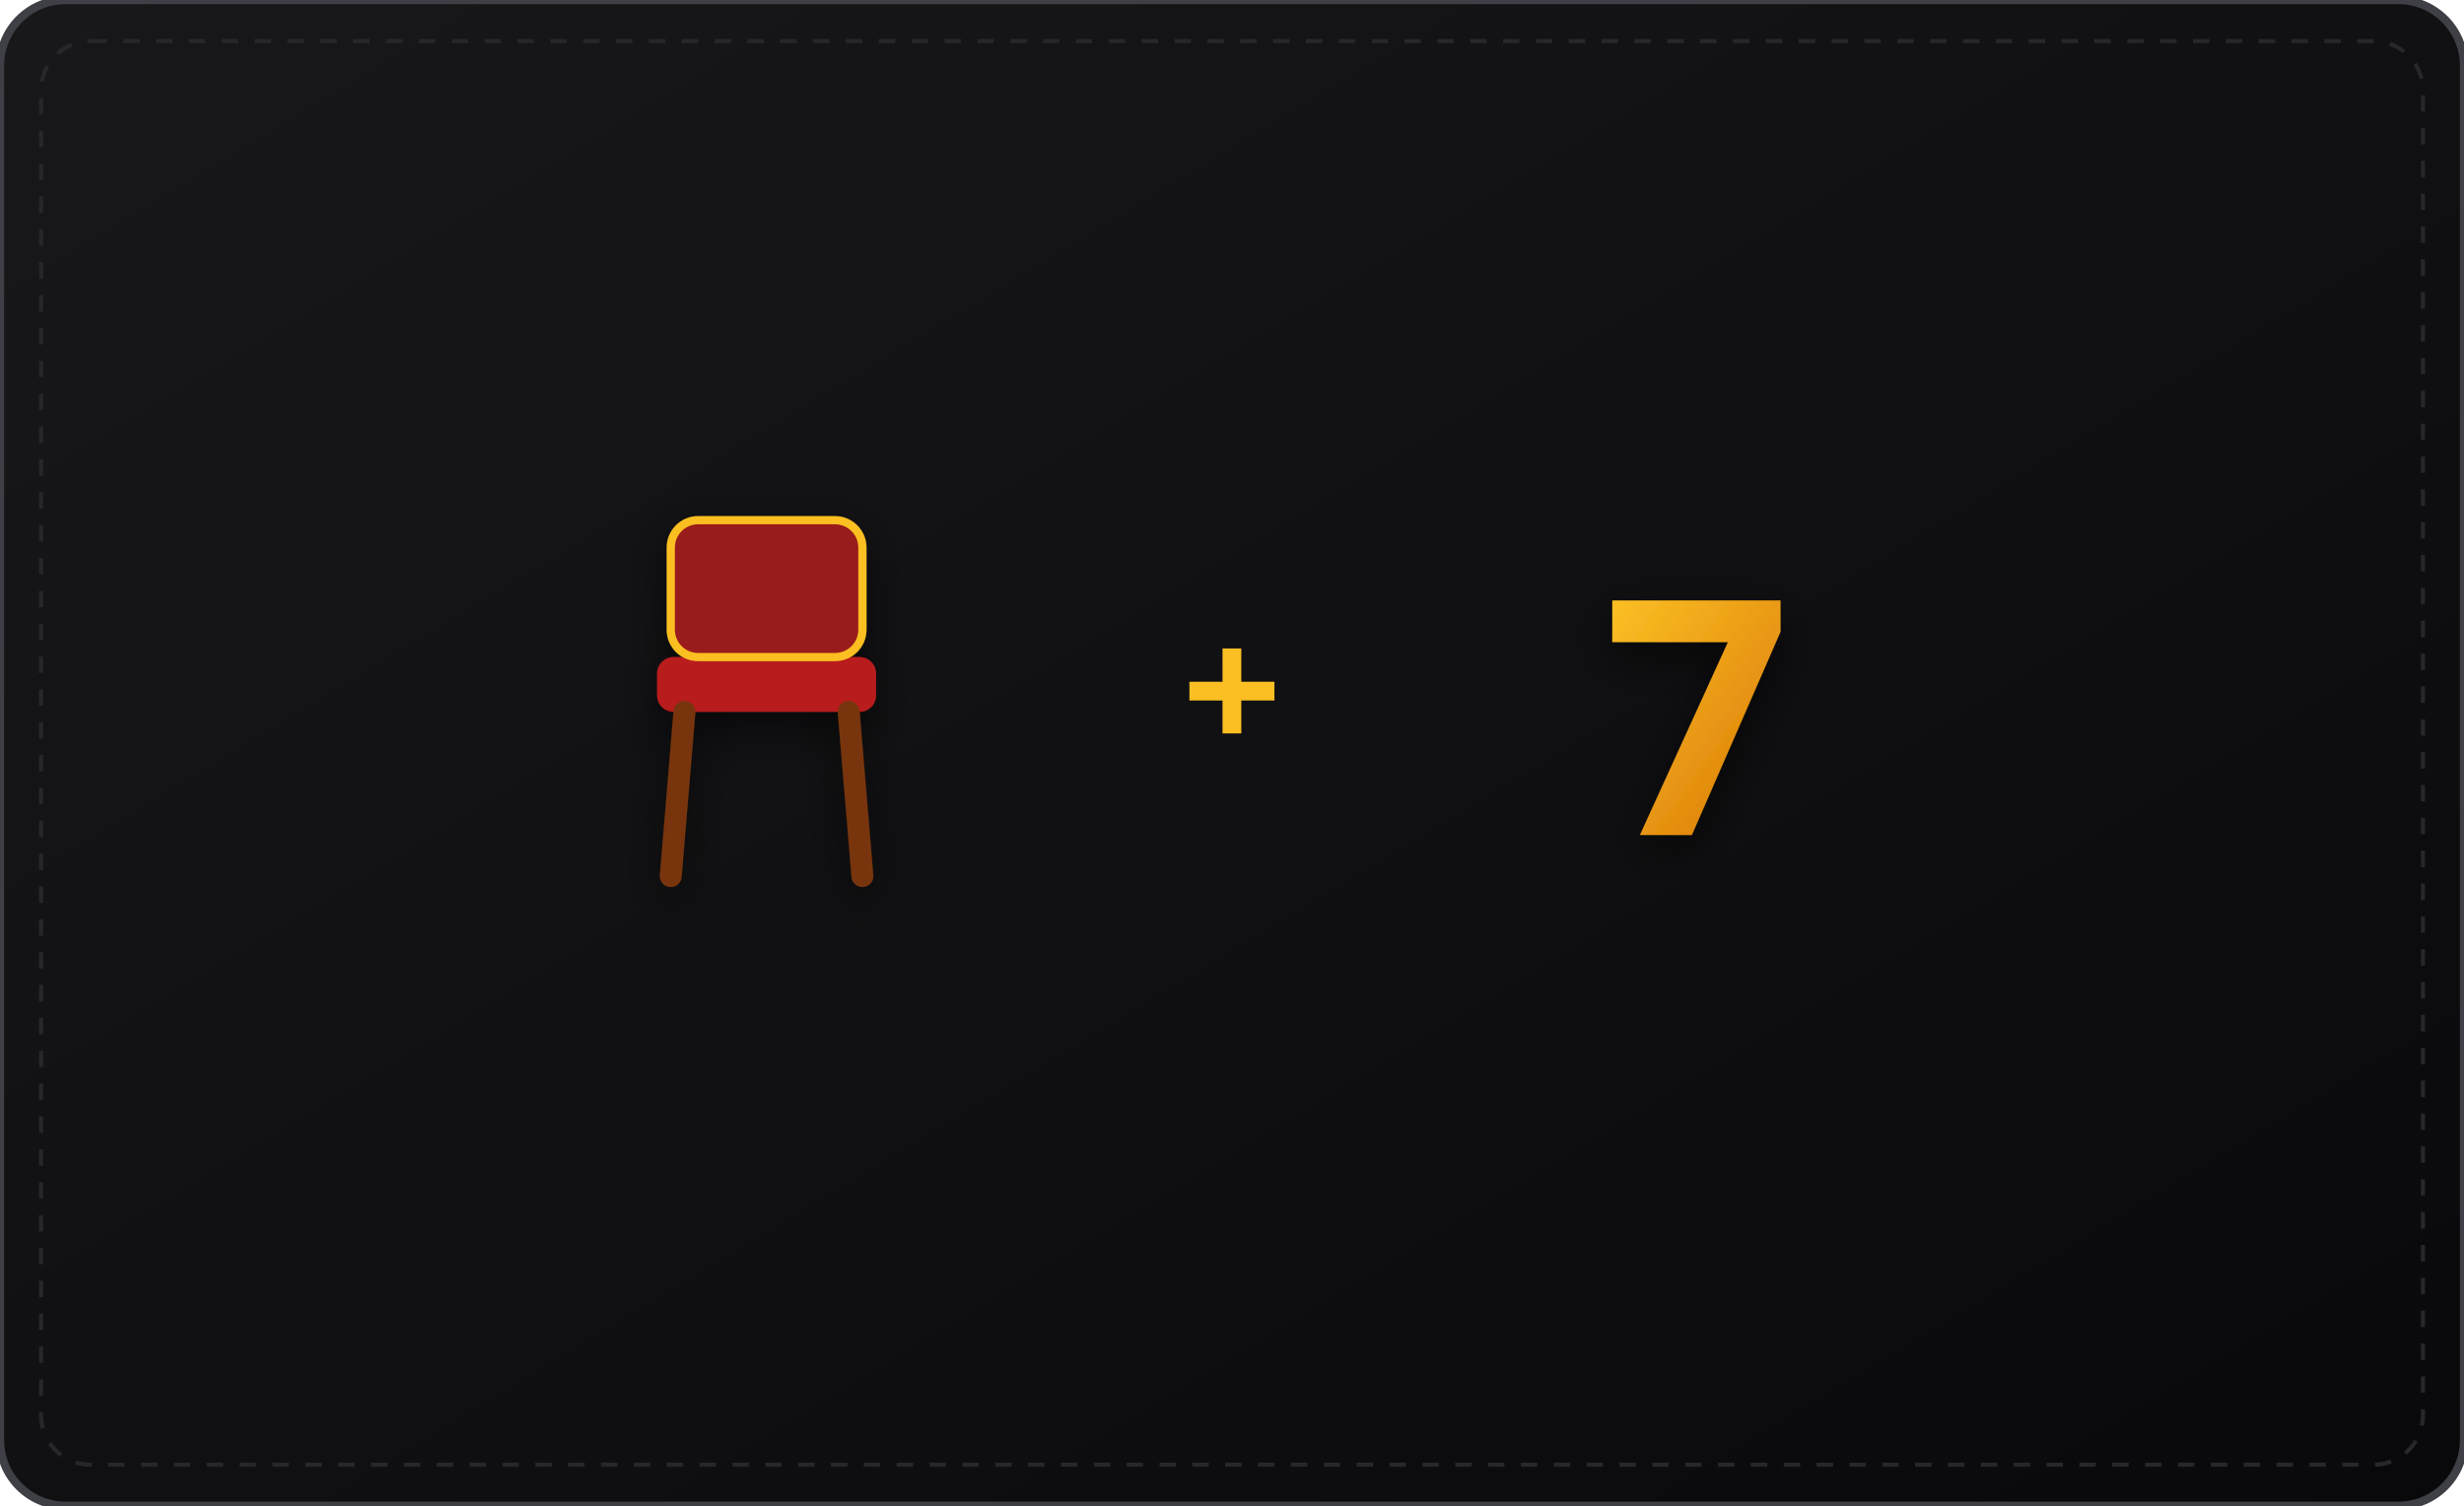
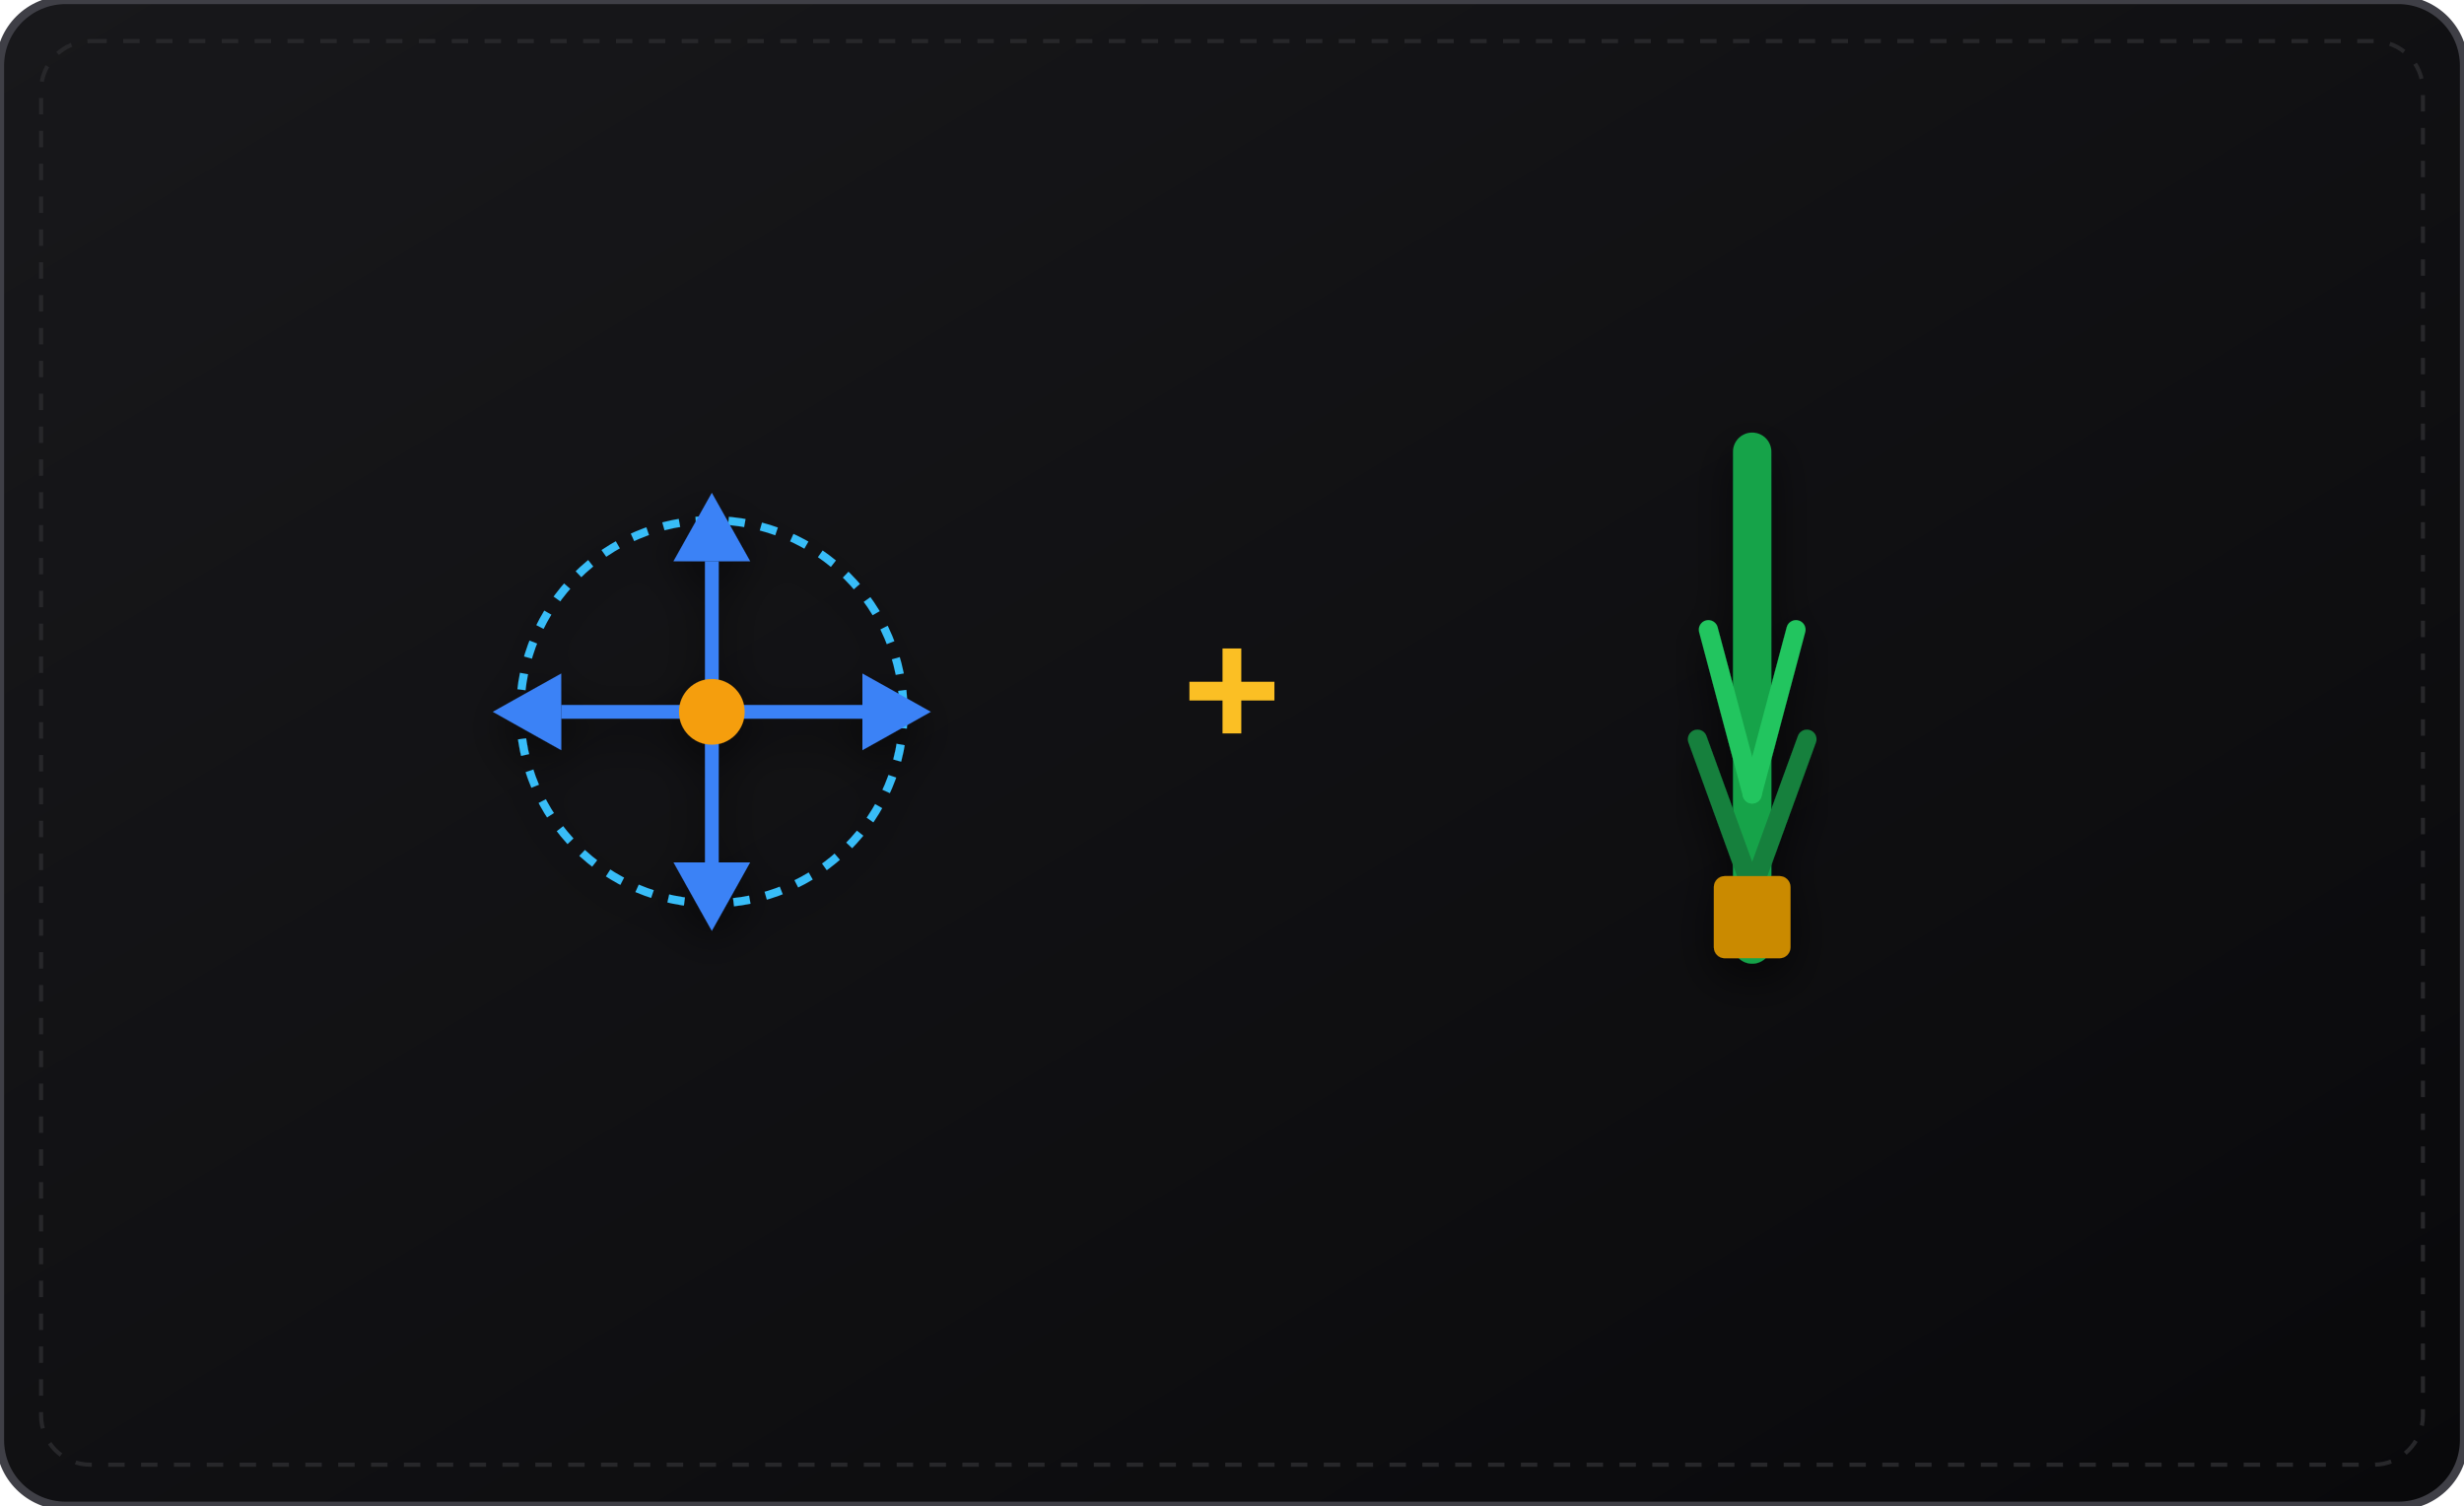
<svg xmlns="http://www.w3.org/2000/svg" viewBox="0 0 900 550" width="100%" height="100%" class="rebus-svg">
  <defs>
    <linearGradient id="bgGrad" x1="0%" y1="0%" x2="100%" y2="100%">
      <stop offset="0%" stop-color="#18181b" />
      <stop offset="100%" stop-color="#09090b" />
    </linearGradient>
    <linearGradient id="cardGrad" x1="0%" y1="0%" x2="0%" y2="100%">
      <stop offset="0%" stop-color="#27272a" />
      <stop offset="100%" stop-color="#18181b" />
    </linearGradient>
    <linearGradient id="goldGrad" x1="0%" y1="0%" x2="100%" y2="100%">
      <stop offset="0%" stop-color="#fbbf24" />
      <stop offset="100%" stop-color="#d97706" />
    </linearGradient>
    <linearGradient id="blueGrad" x1="0%" y1="0%" x2="100%" y2="100%">
      <stop offset="0%" stop-color="#60a5fa" />
      <stop offset="100%" stop-color="#2563eb" />
    </linearGradient>
    <linearGradient id="cyanGrad" x1="0%" y1="0%" x2="100%" y2="100%">
      <stop offset="0%" stop-color="#38bdf8" />
      <stop offset="100%" stop-color="#0284c7" />
    </linearGradient>
    <linearGradient id="redGrad" x1="0%" y1="0%" x2="100%" y2="100%">
      <stop offset="0%" stop-color="#f87171" />
      <stop offset="100%" stop-color="#dc2626" />
    </linearGradient>
    <linearGradient id="greenGrad" x1="0%" y1="0%" x2="100%" y2="100%">
      <stop offset="0%" stop-color="#34d399" />
      <stop offset="100%" stop-color="#059669" />
    </linearGradient>
    <linearGradient id="purpleGrad" x1="0%" y1="0%" x2="100%" y2="100%">
      <stop offset="0%" stop-color="#c084fc" />
      <stop offset="100%" stop-color="#7e22ce" />
    </linearGradient>
    <filter id="shadow" x="-20%" y="-20%" width="140%" height="140%">
      <feDropShadow dx="0" dy="6" stdDeviation="8" flood-color="#000" flood-opacity="0.6" />
    </filter>
  </defs>
  <rect width="900" height="550" rx="24" fill="url(#bgGrad)" stroke="#3f3f46" stroke-width="3" />
  <rect x="15" y="15" width="870" height="520" rx="18" fill="none" stroke="#27272a" stroke-width="1.5" stroke-dasharray="6 6" />
-   <g transform="translate(620, 260)" filter="url(#shadow)">
-     <text x="0" y="45" font-family="Rubik, sans-serif" font-size="120" font-weight="900" fill="url(#goldGrad)" text-anchor="middle">7</text>
+   <g transform="translate(640, 260)" filter="url(#shadow)">
+     <line x1="0" y1="-95" x2="0" y2="85" stroke="#16a34a" stroke-width="14" stroke-linecap="round" />
+     <line x1="-16" y1="-30" x2="0" y2="30" stroke="#22c55e" stroke-width="7" stroke-linecap="round" />
+     <line x1="16" y1="-30" x2="0" y2="30" stroke="#22c55e" stroke-width="7" stroke-linecap="round" />
+     <line x1="-20" y1="10" x2="0" y2="65" stroke="#15803d" stroke-width="7" stroke-linecap="round" />
+     <line x1="20" y1="10" x2="0" y2="65" stroke="#15803d" stroke-width="7" stroke-linecap="round" />
+     <rect x="-14" y="60" width="28" height="30" rx="4" fill="#ca8a04" />
  </g>
  <text x="450" y="275" font-family="system-ui, sans-serif" font-size="64" font-weight="900" fill="#fbbf24" text-anchor="middle">+</text>
-   <g transform="translate(280, 260)" filter="url(#shadow)">
-     <rect x="-40" y="-20" width="80" height="20" rx="6" fill="#b91c1c" />
-     <rect x="-35" y="-70" width="70" height="50" rx="10" fill="#991b1b" stroke="#fbbf24" stroke-width="3" />
-     <line x1="-30" y1="0" x2="-35" y2="60" stroke="#78350f" stroke-width="8" stroke-linecap="round" />
-     <line x1="30" y1="0" x2="35" y2="60" stroke="#78350f" stroke-width="8" stroke-linecap="round" />
+   <g transform="translate(260, 260)" filter="url(#shadow)">
+     <circle cx="0" cy="0" r="70" fill="none" stroke="#38bdf8" stroke-width="3" stroke-dasharray="6 6" />
+     <polygon points="0,-80 14,-55 -14,-55" fill="#3b82f6" />
+     <line x1="0" y1="-55" x2="0" y2="0" stroke="#3b82f6" stroke-width="5" />
+     <polygon points="0,80 14,55 -14,55" fill="#3b82f6" />
+     <line x1="0" y1="55" x2="0" y2="0" stroke="#3b82f6" stroke-width="5" />
+     <polygon points="80,0 55,14 55,-14" fill="#3b82f6" />
+     <line x1="55" y1="0" x2="0" y2="0" stroke="#3b82f6" stroke-width="5" />
+     <polygon points="-80,0 -55,14 -55,-14" fill="#3b82f6" />
+     <line x1="-55" y1="0" x2="0" y2="0" stroke="#3b82f6" stroke-width="5" />
+     <circle cx="0" cy="0" r="12" fill="#f59e0b" />
  </g>
</svg>
